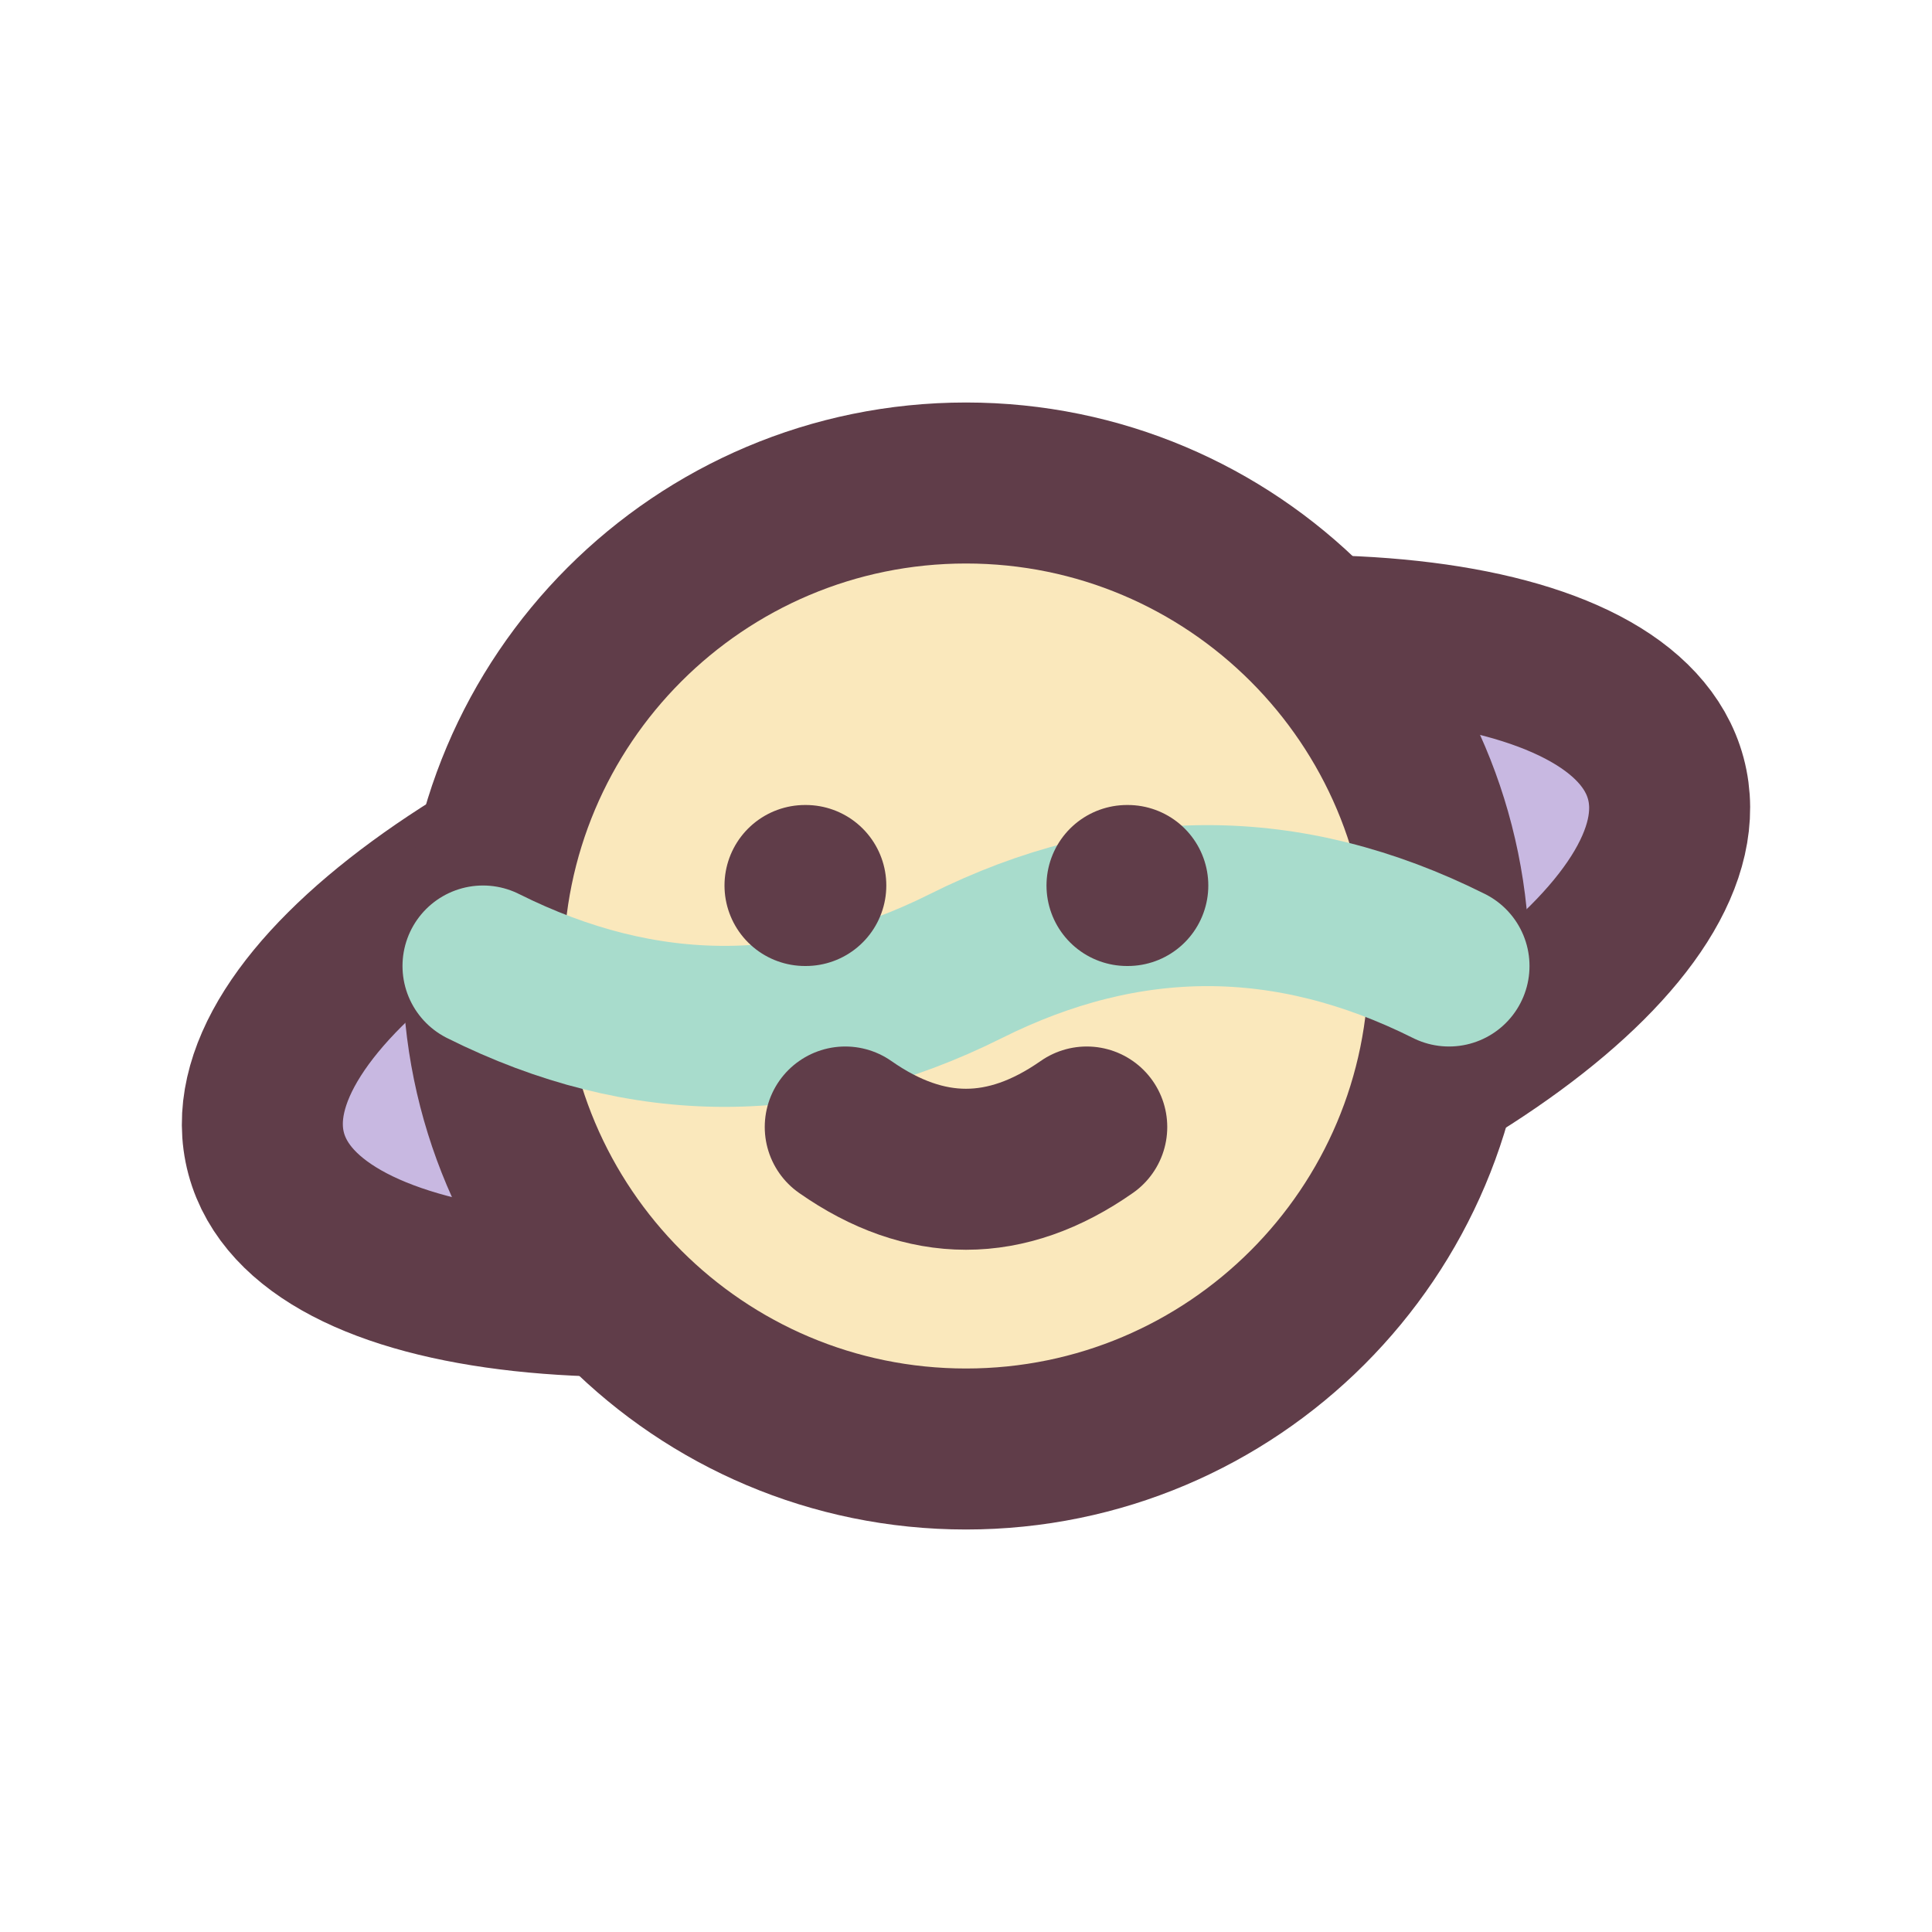
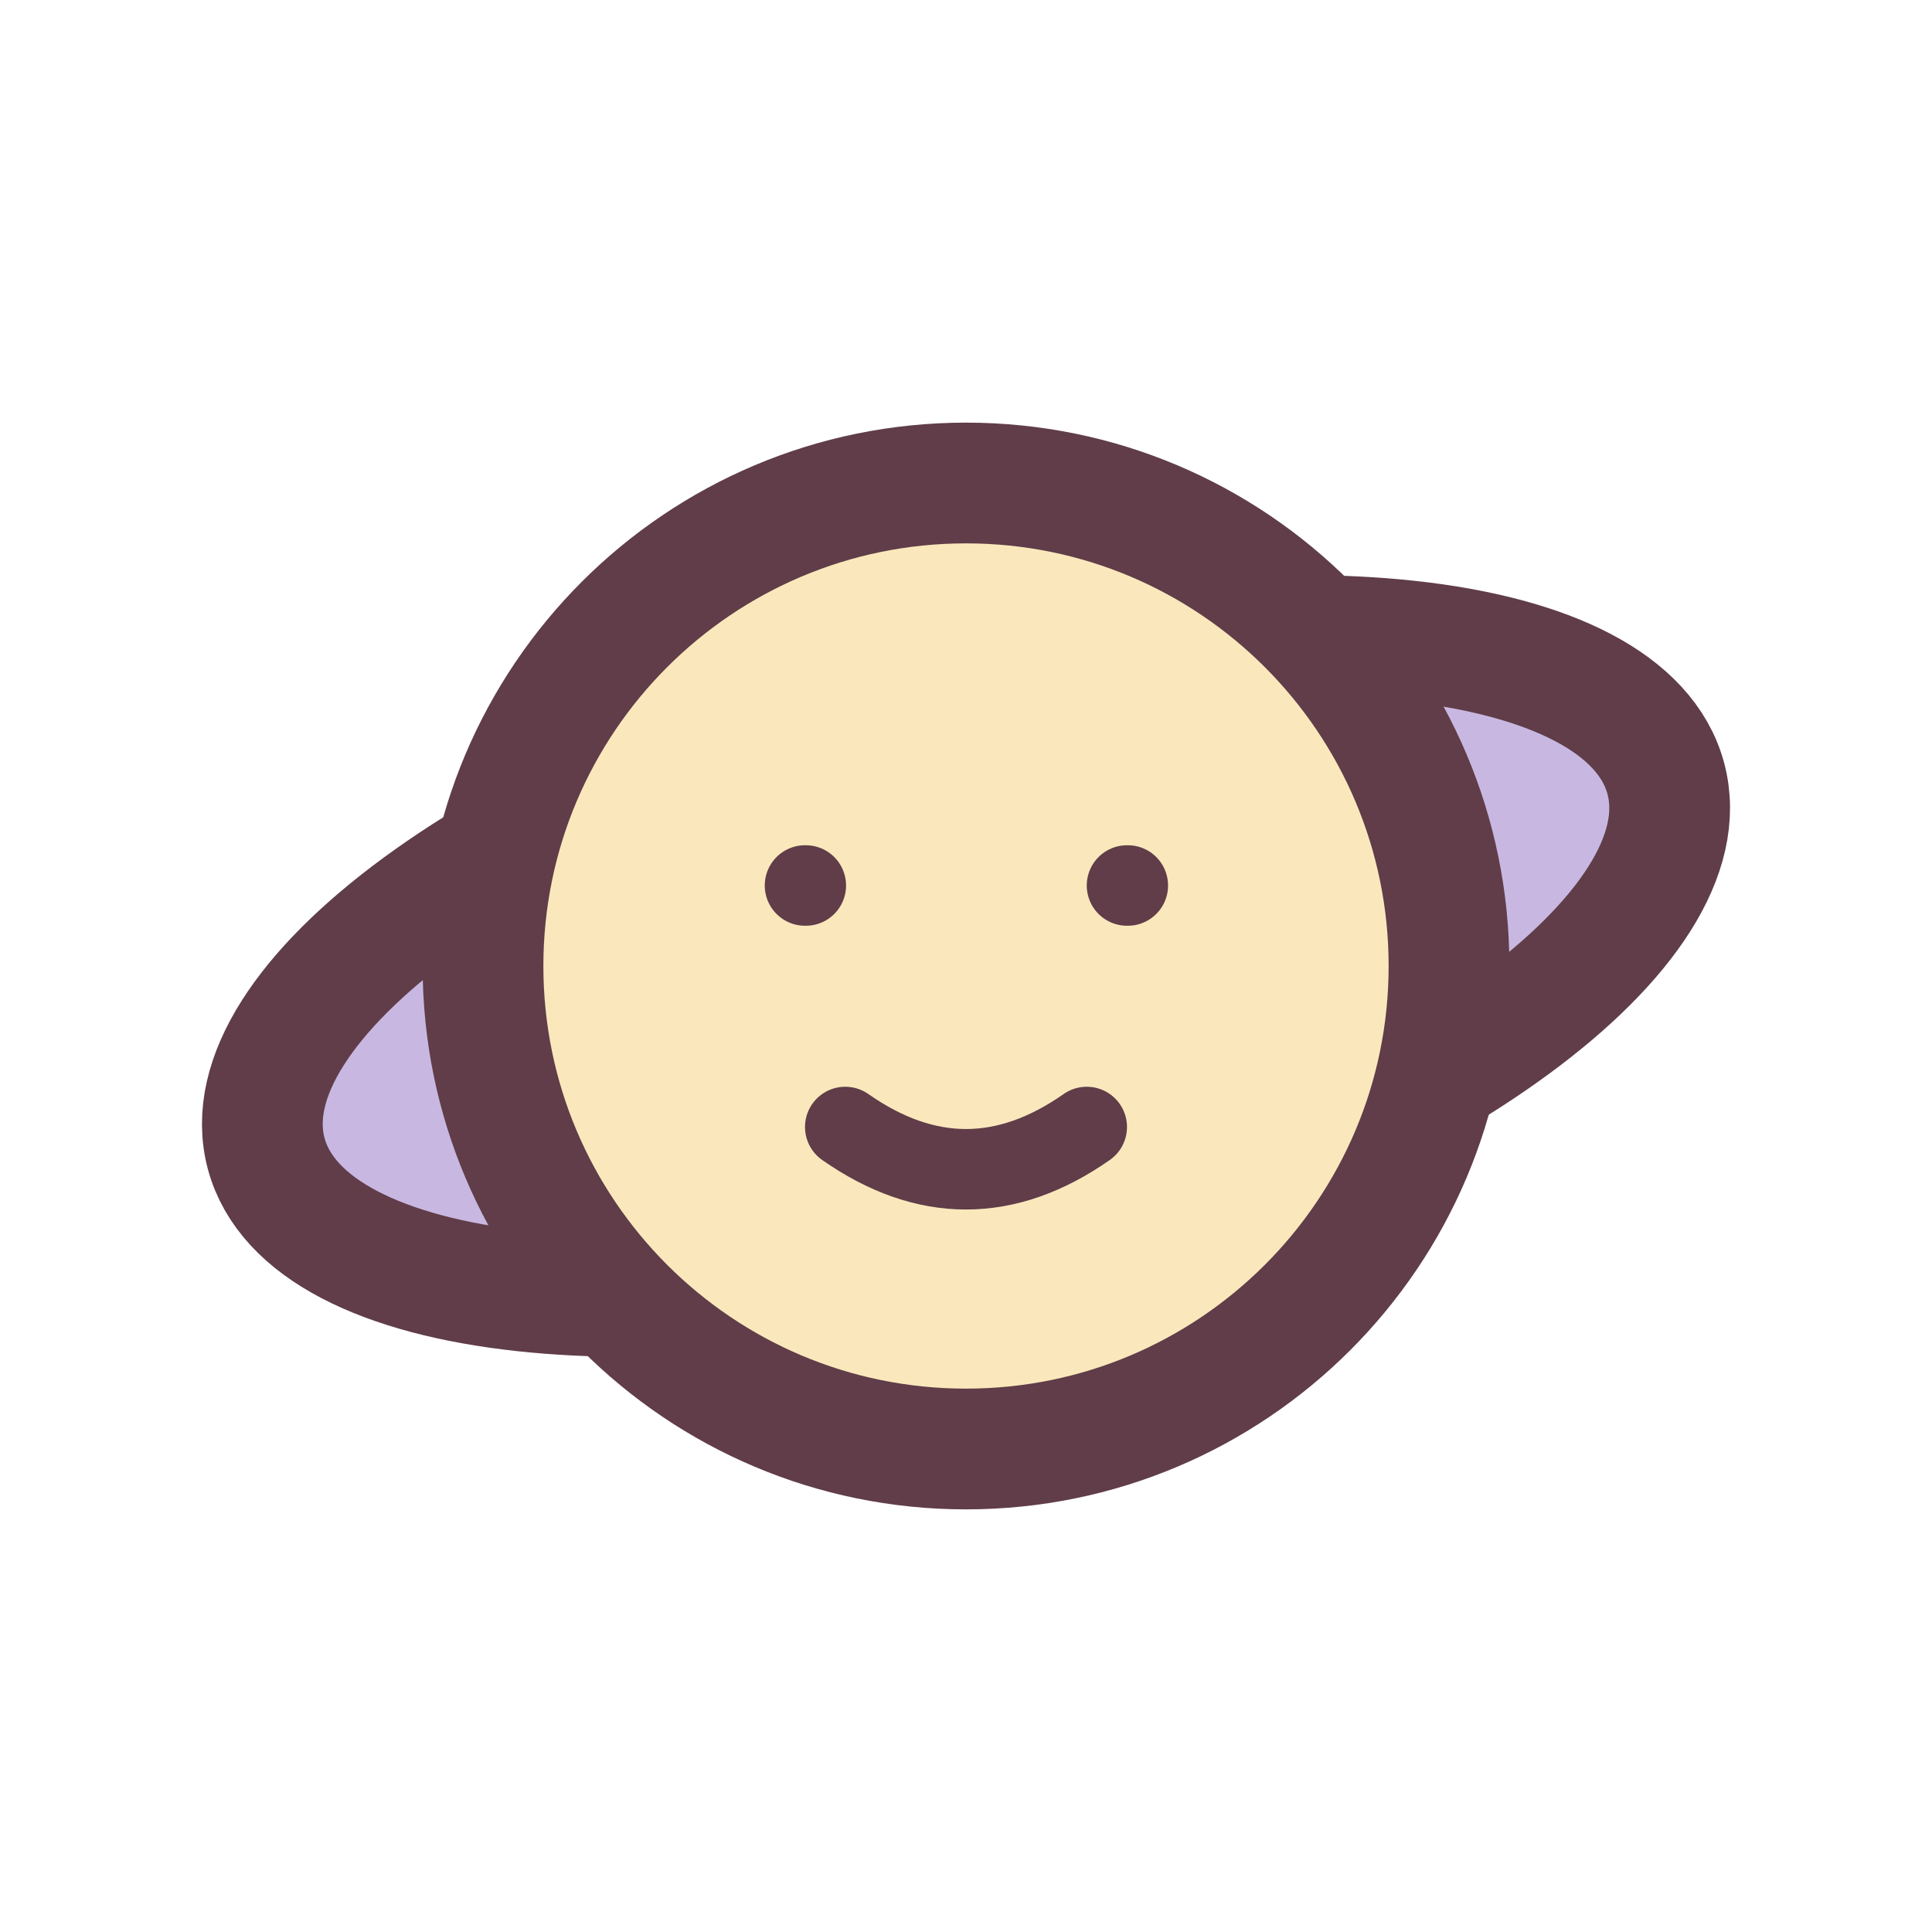
- <svg xmlns="http://www.w3.org/2000/svg" width="24" height="24" viewBox="0 0 24 24" fill="none" stroke="#603D49" stroke-width="2" stroke-linecap="round" stroke-linejoin="round" role="img" aria-labelledby="title">
+ <svg xmlns="http://www.w3.org/2000/svg" width="24" height="24" viewBox="0 0 24 24" fill="none" stroke="#603D49" stroke-width="1.5" stroke-linecap="round" stroke-linejoin="round" role="img" aria-labelledby="title">
  <ellipse cx="12" cy="12" rx="9" ry="3.5" transform="rotate(-15 12 12)" fill="#C8B8E1" />
  <circle cx="12" cy="12" r="6" fill="#FAE8BC" />
-   <path d="M6 12c2 1 4 1 6 0s4-1 6 0" stroke="#A8DCCC" />
-   <path d="M10 11h.01M14 11h.01M10.5 14c1 .7 2 .7 3 0" />
+   <path d="M10 11h.01M14 11h.01M10.5 14c1 .7 2 .7 3 0" stroke-width="1" />
</svg>
